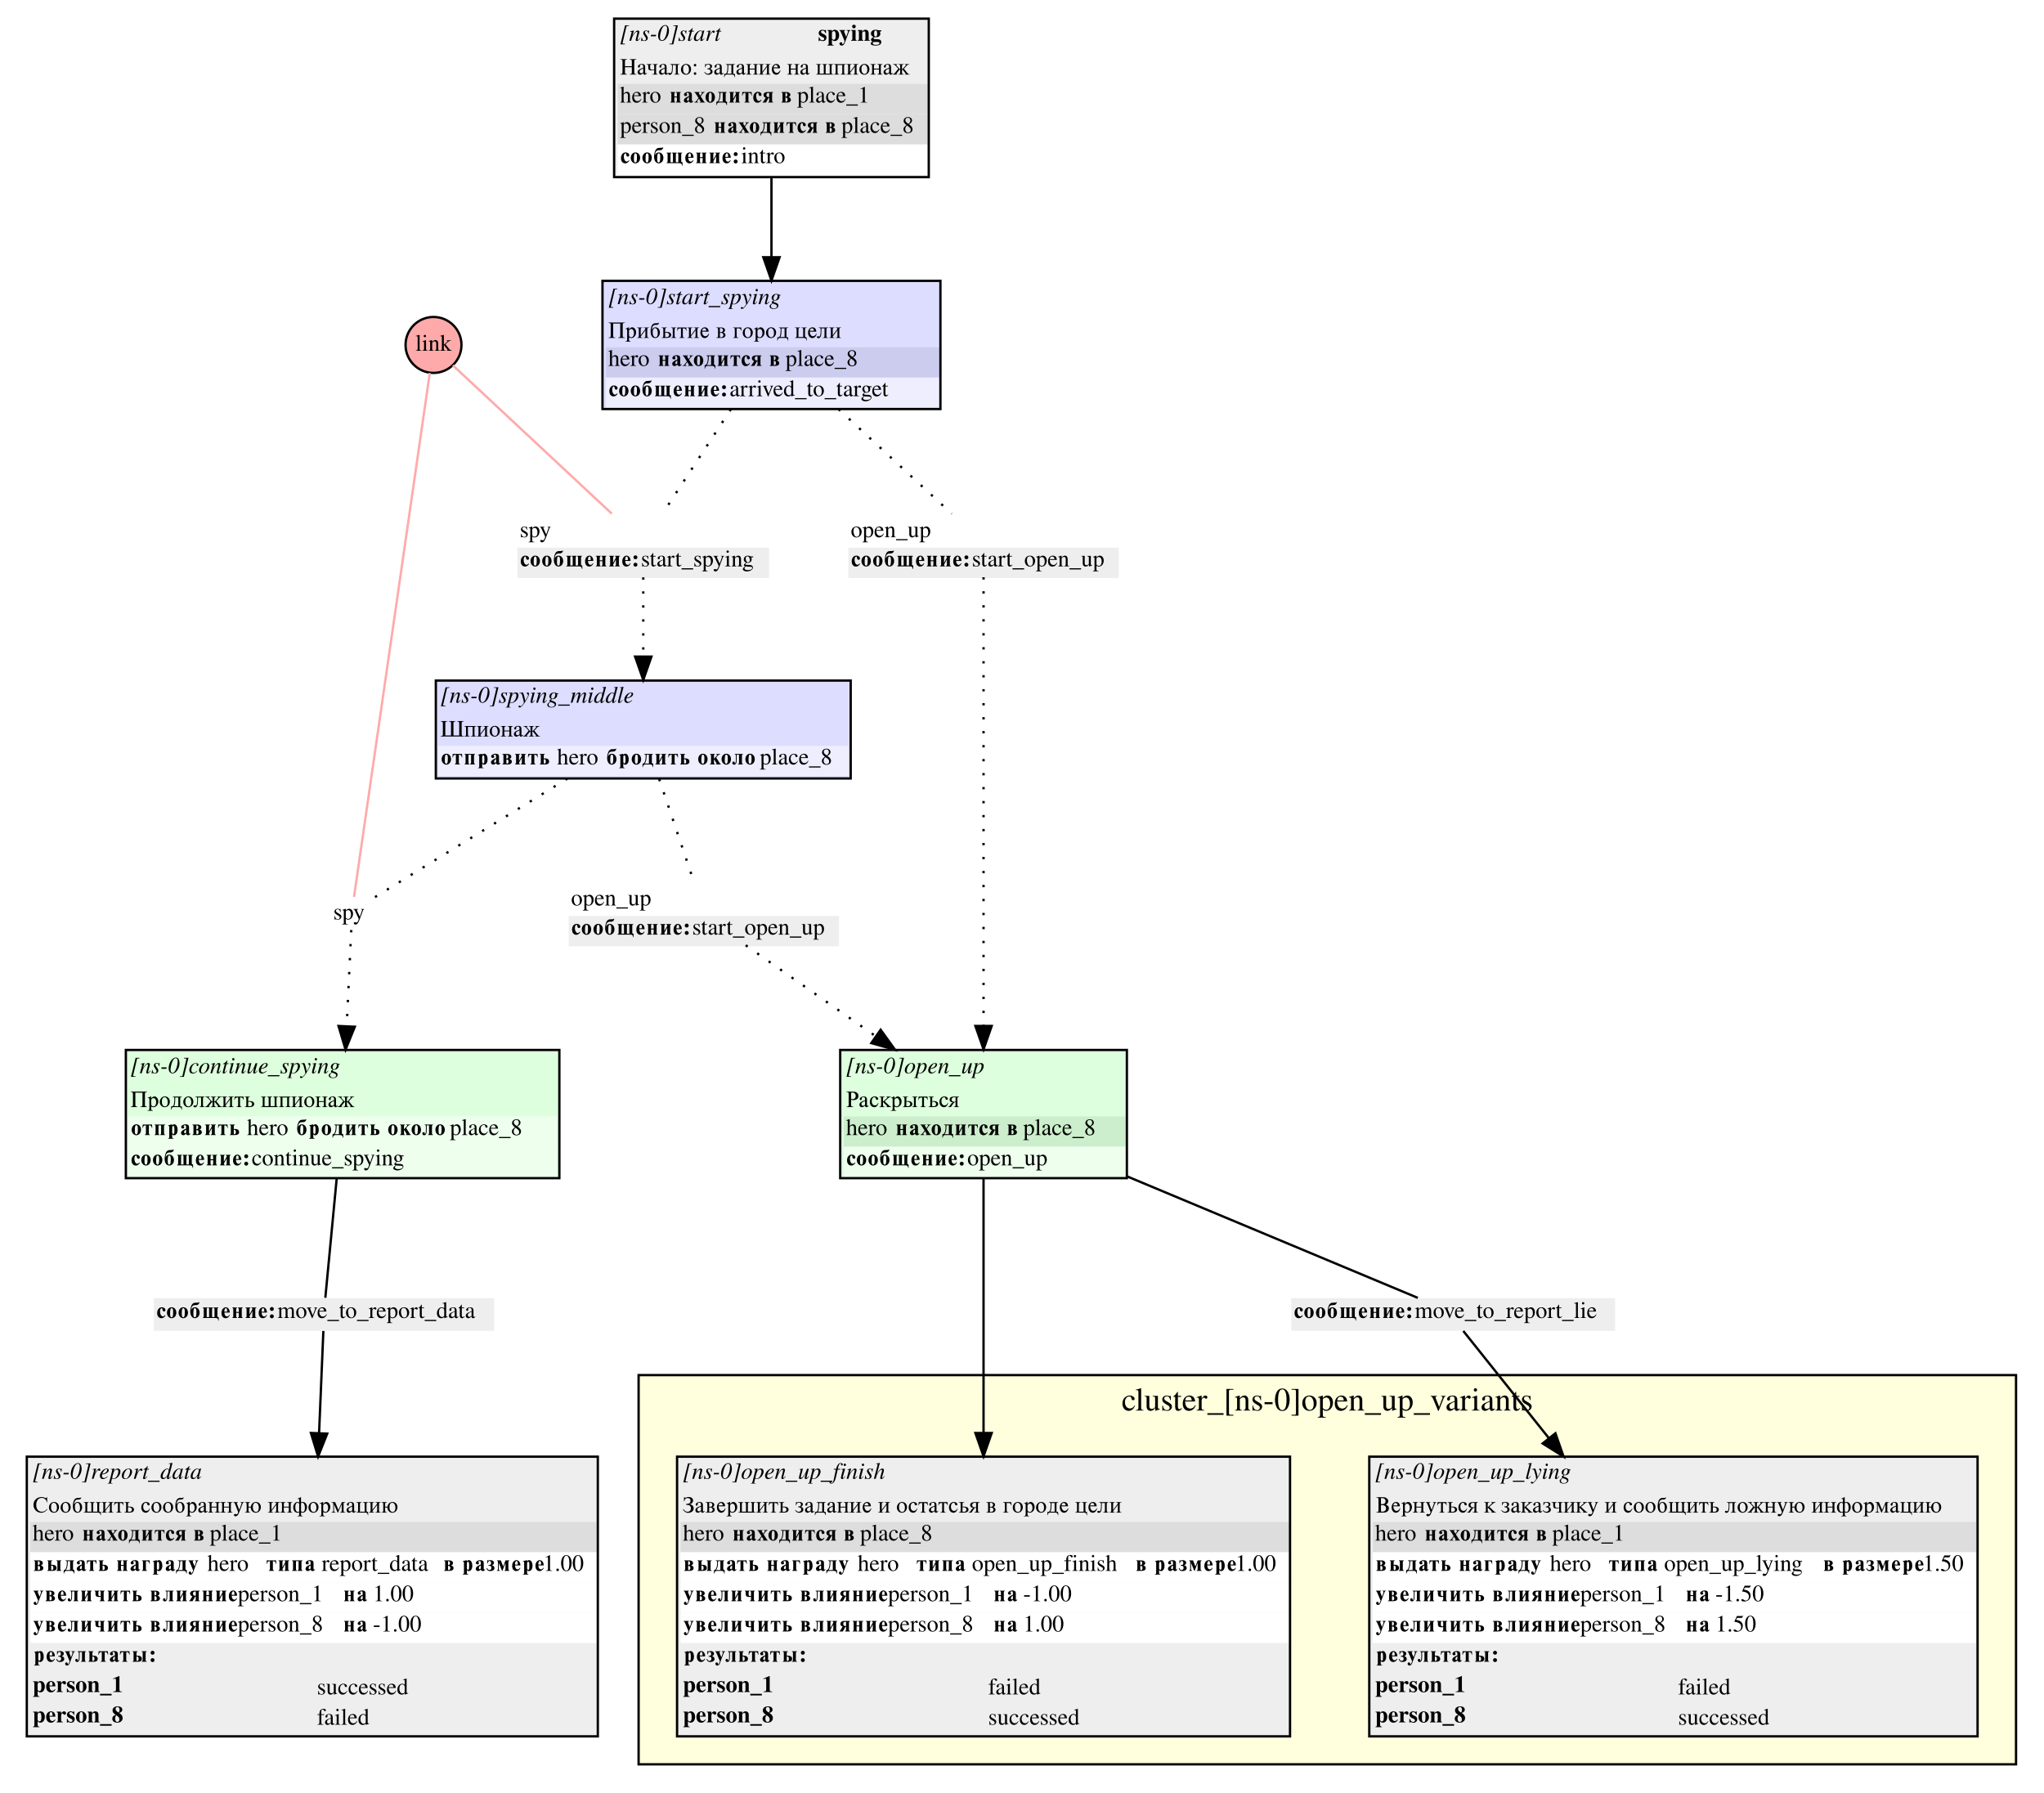
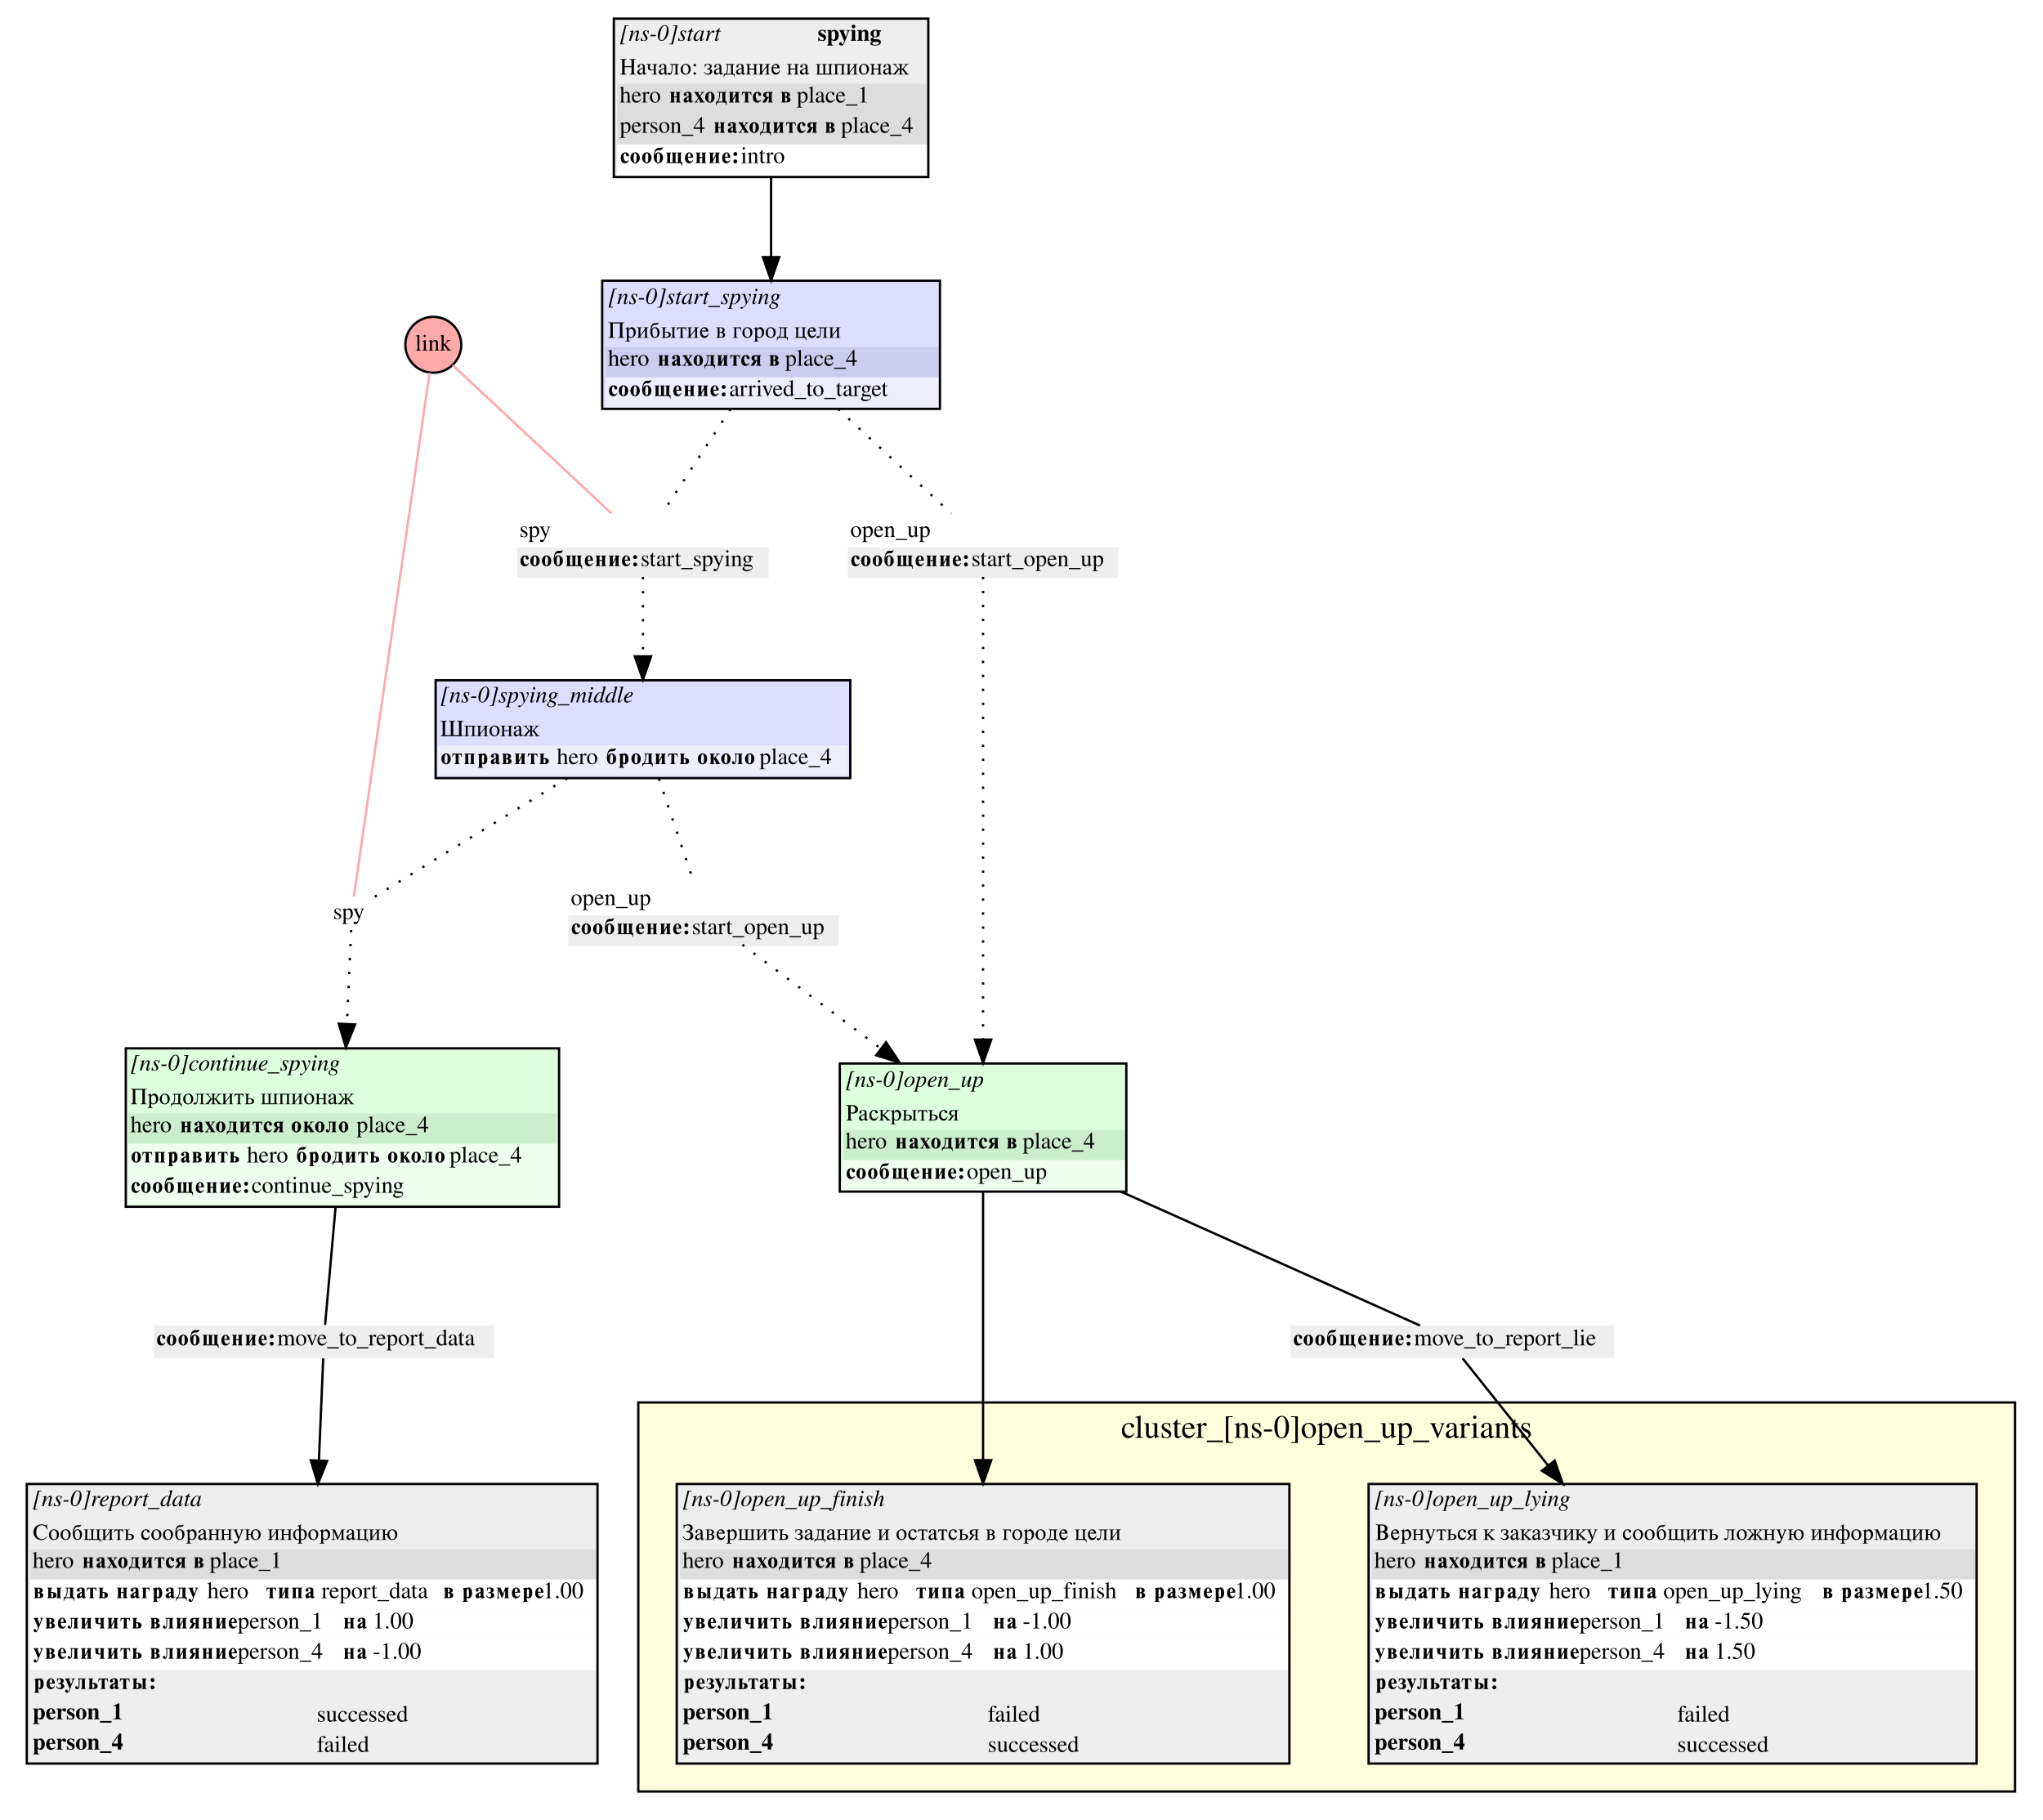
- <svg xmlns="http://www.w3.org/2000/svg" width="877pt" height="769pt" viewBox="0.00 0.00 877.00 769.00">
-   <g id="graph0" class="graph" transform="scale(1 1) rotate(0) translate(4 765)">
-     <polygon fill="white" stroke="white" points="-4,4 -4,-765 873,-765 873,4 -4,4" />
+ <svg xmlns="http://www.w3.org/2000/svg" width="877pt" height="781pt" viewBox="0.00 0.00 877.00 781.00">
+   <g id="graph0" class="graph" transform="scale(1 1) rotate(0) translate(4 777)">
+     <polygon fill="white" stroke="white" points="-4,4 -4,-777 873,-777 873,4 -4,4" />
    <g id="clust1" class="cluster">
      <polygon fill="#ffffdd" stroke="black" points="270,-8 270,-175 861,-175 861,-8 270,-8" />
      <text text-anchor="middle" x="565.5" y="-159.8" font-family="Times,serif" font-size="14.00">cluster_[ns-0]open_up_variants</text>
    </g>
    <g id="node1" class="node">
-       <polygon fill="#ddddff" stroke="none" points="254.5,-589.5 254.5,-644.5 399.5,-644.5 399.5,-589.5 254.5,-589.5" />
-       <text text-anchor="start" x="257" y="-634.5" font-family="Times,serif" font-style="italic" font-size="10.00">[ns-0]start_spying</text>
-       <text text-anchor="start" x="257" y="-620" font-family="Times,serif" font-size="10.00">Прибытие в город цели</text>
-       <polygon fill="#ccccee" stroke="none" points="256,-603 256,-616 399,-616 399,-603 256,-603" />
-       <text text-anchor="start" x="257" y="-608" font-family="Times,serif" font-size="10.00">hero </text>
-       <text text-anchor="start" x="278" y="-608" font-family="Times,serif" font-weight="bold" font-size="10.00">находится в</text>
-       <text text-anchor="start" x="333" y="-608" font-family="Times,serif" font-size="10.00"> place_8</text>
-       <polygon fill="#eeeeff" stroke="none" points="256,-590 256,-603 399,-603 399,-590 256,-590" />
-       <text text-anchor="start" x="257" y="-595" font-family="Times,serif" font-weight="bold" font-size="10.00">сообщение:</text>
-       <text text-anchor="start" x="309" y="-595" font-family="Times,serif" font-size="10.00"> arrived_to_target</text>
-       <polygon fill="none" stroke="black" points="254.5,-589.5 254.5,-644.5 399.5,-644.5 399.5,-589.5 254.5,-589.5" />
+       <polygon fill="#ddddff" stroke="none" points="254.5,-601.5 254.5,-656.5 399.5,-656.5 399.5,-601.5 254.5,-601.5" />
+       <text text-anchor="start" x="257" y="-646.5" font-family="Times,serif" font-style="italic" font-size="10.00">[ns-0]start_spying</text>
+       <text text-anchor="start" x="257" y="-632" font-family="Times,serif" font-size="10.00">Прибытие в город цели</text>
+       <polygon fill="#ccccee" stroke="none" points="256,-615 256,-628 399,-628 399,-615 256,-615" />
+       <text text-anchor="start" x="257" y="-620" font-family="Times,serif" font-size="10.00">hero </text>
+       <text text-anchor="start" x="278" y="-620" font-family="Times,serif" font-weight="bold" font-size="10.00">находится в</text>
+       <text text-anchor="start" x="333" y="-620" font-family="Times,serif" font-size="10.00"> place_4</text>
+       <polygon fill="#eeeeff" stroke="none" points="256,-602 256,-615 399,-615 399,-602 256,-602" />
+       <text text-anchor="start" x="257" y="-607" font-family="Times,serif" font-weight="bold" font-size="10.00">сообщение:</text>
+       <text text-anchor="start" x="309" y="-607" font-family="Times,serif" font-size="10.00"> arrived_to_target</text>
+       <polygon fill="none" stroke="black" points="254.5,-601.5 254.5,-656.5 399.5,-656.5 399.5,-601.5 254.5,-601.5" />
    </g>
    <g id="node10" class="node">
-       <polygon fill="#ffffff" stroke="none" points="218,-530 218,-544 326,-544 326,-530 218,-530" />
-       <text text-anchor="start" x="219" y="-534.5" font-family="Times,serif" font-size="10.00">spy</text>
-       <polygon fill="#eeeeee" stroke="none" points="218,-517 218,-530 326,-530 326,-517 218,-517" />
-       <text text-anchor="start" x="219" y="-522" font-family="Times,serif" font-weight="bold" font-size="10.00">сообщение:</text>
-       <text text-anchor="start" x="271" y="-522" font-family="Times,serif" font-size="10.00"> start_spying</text>
+       <polygon fill="#ffffff" stroke="none" points="218,-542 218,-556 326,-556 326,-542 218,-542" />
+       <text text-anchor="start" x="219" y="-546.5" font-family="Times,serif" font-size="10.00">spy</text>
+       <polygon fill="#eeeeee" stroke="none" points="218,-529 218,-542 326,-542 326,-529 218,-529" />
+       <text text-anchor="start" x="219" y="-534" font-family="Times,serif" font-weight="bold" font-size="10.00">сообщение:</text>
+       <text text-anchor="start" x="271" y="-534" font-family="Times,serif" font-size="10.00"> start_spying</text>
    </g>
    <g id="edge5" class="edge">
-       <path fill="none" stroke="black" stroke-dasharray="1,5" d="M309.598,-589.422C299.779,-574.426 287.965,-556.383 280.234,-544.576" />
+       <path fill="none" stroke="black" stroke-dasharray="1,5" d="M309.598,-601.422C299.779,-586.426 287.965,-568.383 280.234,-556.576" />
    </g>
    <g id="node14" class="node">
-       <polygon fill="#ffffff" stroke="none" points="360,-530 360,-544 476,-544 476,-530 360,-530" />
-       <text text-anchor="start" x="361" y="-534.5" font-family="Times,serif" font-size="10.00">open_up</text>
-       <polygon fill="#eeeeee" stroke="none" points="360,-517 360,-530 476,-530 476,-517 360,-517" />
-       <text text-anchor="start" x="361" y="-522" font-family="Times,serif" font-weight="bold" font-size="10.00">сообщение:</text>
-       <text text-anchor="start" x="413" y="-522" font-family="Times,serif" font-size="10.00"> start_open_up</text>
+       <polygon fill="#ffffff" stroke="none" points="360,-542 360,-556 476,-556 476,-542 360,-542" />
+       <text text-anchor="start" x="361" y="-546.5" font-family="Times,serif" font-size="10.00">open_up</text>
+       <polygon fill="#eeeeee" stroke="none" points="360,-529 360,-542 476,-542 476,-529 360,-529" />
+       <text text-anchor="start" x="361" y="-534" font-family="Times,serif" font-weight="bold" font-size="10.00">сообщение:</text>
+       <text text-anchor="start" x="413" y="-534" font-family="Times,serif" font-size="10.00"> start_open_up</text>
    </g>
    <g id="edge13" class="edge">
-       <path fill="none" stroke="black" stroke-dasharray="1,5" d="M355.793,-589.422C372.039,-574.426 391.585,-556.383 404.376,-544.576" />
+       <path fill="none" stroke="black" stroke-dasharray="1,5" d="M355.793,-601.422C372.039,-586.426 391.585,-568.383 404.376,-556.576" />
    </g>
    <g id="node2" class="node">
-       <polygon fill="#eeeeee" stroke="none" points="259.5,-689 259.5,-757 394.5,-757 394.5,-689 259.5,-689" />
-       <text text-anchor="start" x="262" y="-747.5" font-family="Times,serif" font-style="italic" font-size="10.00">[ns-0]start</text>
-       <text text-anchor="start" x="347" y="-747.5" font-family="Times,serif" font-weight="bold" font-size="10.00">spying</text>
-       <text text-anchor="start" x="262" y="-733" font-family="Times,serif" font-size="10.00">Начало: задание на шпионаж</text>
-       <polygon fill="#dddddd" stroke="none" points="261,-716 261,-729 394,-729 394,-716 261,-716" />
-       <text text-anchor="start" x="262" y="-721" font-family="Times,serif" font-size="10.00">hero </text>
-       <text text-anchor="start" x="283" y="-721" font-family="Times,serif" font-weight="bold" font-size="10.00">находится в</text>
-       <text text-anchor="start" x="338" y="-721" font-family="Times,serif" font-size="10.00"> place_1</text>
-       <polygon fill="#dddddd" stroke="none" points="261,-703 261,-716 394,-716 394,-703 261,-703" />
-       <text text-anchor="start" x="262" y="-708" font-family="Times,serif" font-size="10.00">person_8 </text>
-       <text text-anchor="start" x="302" y="-708" font-family="Times,serif" font-weight="bold" font-size="10.00">находится в</text>
-       <text text-anchor="start" x="357" y="-708" font-family="Times,serif" font-size="10.00"> place_8</text>
-       <polygon fill="#ffffff" stroke="none" points="261,-690 261,-703 394,-703 394,-690 261,-690" />
-       <text text-anchor="start" x="262" y="-695" font-family="Times,serif" font-weight="bold" font-size="10.00">сообщение:</text>
-       <text text-anchor="start" x="314" y="-695" font-family="Times,serif" font-size="10.00"> intro</text>
-       <polygon fill="none" stroke="black" points="259.5,-689 259.5,-757 394.5,-757 394.5,-689 259.5,-689" />
+       <polygon fill="#eeeeee" stroke="none" points="259.5,-701 259.5,-769 394.5,-769 394.5,-701 259.5,-701" />
+       <text text-anchor="start" x="262" y="-759.5" font-family="Times,serif" font-style="italic" font-size="10.00">[ns-0]start</text>
+       <text text-anchor="start" x="347" y="-759.5" font-family="Times,serif" font-weight="bold" font-size="10.00">spying</text>
+       <text text-anchor="start" x="262" y="-745" font-family="Times,serif" font-size="10.00">Начало: задание на шпионаж</text>
+       <polygon fill="#dddddd" stroke="none" points="261,-728 261,-741 394,-741 394,-728 261,-728" />
+       <text text-anchor="start" x="262" y="-733" font-family="Times,serif" font-size="10.00">hero </text>
+       <text text-anchor="start" x="283" y="-733" font-family="Times,serif" font-weight="bold" font-size="10.00">находится в</text>
+       <text text-anchor="start" x="338" y="-733" font-family="Times,serif" font-size="10.00"> place_1</text>
+       <polygon fill="#dddddd" stroke="none" points="261,-715 261,-728 394,-728 394,-715 261,-715" />
+       <text text-anchor="start" x="262" y="-720" font-family="Times,serif" font-size="10.00">person_4 </text>
+       <text text-anchor="start" x="302" y="-720" font-family="Times,serif" font-weight="bold" font-size="10.00">находится в</text>
+       <text text-anchor="start" x="357" y="-720" font-family="Times,serif" font-size="10.00"> place_4</text>
+       <polygon fill="#ffffff" stroke="none" points="261,-702 261,-715 394,-715 394,-702 261,-702" />
+       <text text-anchor="start" x="262" y="-707" font-family="Times,serif" font-weight="bold" font-size="10.00">сообщение:</text>
+       <text text-anchor="start" x="314" y="-707" font-family="Times,serif" font-size="10.00"> intro</text>
+       <polygon fill="none" stroke="black" points="259.5,-701 259.5,-769 394.5,-769 394.5,-701 259.5,-701" />
    </g>
    <g id="edge4" class="edge">
-       <path fill="none" stroke="black" d="M327,-688.808C327,-677.996 327,-665.931 327,-654.867" />
-       <polygon fill="black" stroke="black" points="330.5,-654.639 327,-644.639 323.5,-654.639 330.5,-654.639" />
+       <path fill="none" stroke="black" d="M327,-700.808C327,-689.996 327,-677.931 327,-666.867" />
+       <polygon fill="black" stroke="black" points="330.5,-666.639 327,-656.639 323.5,-666.639 330.5,-666.639" />
    </g>
    <g id="node3" class="node">
      <polygon fill="#eeeeee" stroke="none" points="583.5,-20 583.5,-140 844.5,-140 844.5,-20 583.5,-20" />
      <text text-anchor="start" x="586" y="-130.5" font-family="Times,serif" font-style="italic" font-size="10.00">[ns-0]open_up_lying</text>
      <text text-anchor="start" x="586" y="-116" font-family="Times,serif" font-size="10.00">Вернуться к заказчику и сообщить ложную информацию</text>
      <polygon fill="#dddddd" stroke="none" points="585,-99 585,-112 844,-112 844,-99 585,-99" />
      <text text-anchor="start" x="586" y="-104" font-family="Times,serif" font-size="10.00">hero </text>
      <text text-anchor="start" x="607" y="-104" font-family="Times,serif" font-weight="bold" font-size="10.00">находится в</text>
      <text text-anchor="start" x="662" y="-104" font-family="Times,serif" font-size="10.00"> place_1</text>
      <polygon fill="#ffffff" stroke="none" points="585,-86 585,-99 844,-99 844,-86 585,-86" />
      <text text-anchor="start" x="586" y="-91" font-family="Times,serif" font-weight="bold" font-size="10.00">выдать награду </text>
      <text text-anchor="start" x="661" y="-91" font-family="Times,serif" font-size="10.00">  hero </text>
      <text text-anchor="start" x="686" y="-91" font-family="Times,serif" font-weight="bold" font-size="10.00">типа </text>
      <text text-anchor="start" x="710" y="-91" font-family="Times,serif" font-size="10.00"> open_up_lying </text>
      <text text-anchor="start" x="778" y="-91" font-family="Times,serif" font-weight="bold" font-size="10.00">в размере</text>
      <text text-anchor="start" x="821" y="-91" font-family="Times,serif" font-size="10.00"> 1.50</text>
      <polygon fill="#ffffff" stroke="none" points="585,-73 585,-86 844,-86 844,-73 585,-73" />
      <text text-anchor="start" x="586" y="-78" font-family="Times,serif" font-weight="bold" font-size="10.00">увеличить влияние </text>
      <text text-anchor="start" x="674" y="-78" font-family="Times,serif" font-size="10.00">  person_1 </text>
      <text text-anchor="start" x="719" y="-78" font-family="Times,serif" font-weight="bold" font-size="10.00">на </text>
      <text text-anchor="start" x="732" y="-78" font-family="Times,serif" font-size="10.00"> -1.50</text>
      <polygon fill="#ffffff" stroke="none" points="585,-60 585,-73 844,-73 844,-60 585,-60" />
      <text text-anchor="start" x="586" y="-65" font-family="Times,serif" font-weight="bold" font-size="10.00">увеличить влияние </text>
-       <text text-anchor="start" x="674" y="-65" font-family="Times,serif" font-size="10.00">  person_8 </text>
+       <text text-anchor="start" x="674" y="-65" font-family="Times,serif" font-size="10.00">  person_4 </text>
      <text text-anchor="start" x="719" y="-65" font-family="Times,serif" font-weight="bold" font-size="10.00">на </text>
      <text text-anchor="start" x="732" y="-65" font-family="Times,serif" font-size="10.00"> 1.50</text>
      <polygon fill="#eeeeee" stroke="none" points="585,-47 585,-60 844,-60 844,-47 585,-47" />
      <text text-anchor="start" x="586" y="-52" font-family="Times,serif" font-weight="bold" font-size="10.00">результаты:</text>
      <text text-anchor="start" x="586" y="-39" font-family="Times,serif" font-weight="bold" font-size="10.00">person_1</text>
      <text text-anchor="start" x="716" y="-38" font-family="Times,serif" font-size="10.00">failed</text>
-       <text text-anchor="start" x="586" y="-26" font-family="Times,serif" font-weight="bold" font-size="10.00">person_8</text>
+       <text text-anchor="start" x="586" y="-26" font-family="Times,serif" font-weight="bold" font-size="10.00">person_4</text>
      <text text-anchor="start" x="716" y="-25" font-family="Times,serif" font-size="10.00">successed</text>
      <polygon fill="none" stroke="black" points="583.5,-20 583.5,-140 844.5,-140 844.5,-20 583.5,-20" />
    </g>
    <g id="node4" class="node">
      <polygon fill="#eeeeee" stroke="none" points="286.5,-20 286.5,-140 549.5,-140 549.5,-20 286.5,-20" />
      <text text-anchor="start" x="289" y="-130.5" font-family="Times,serif" font-style="italic" font-size="10.00">[ns-0]open_up_finish</text>
      <text text-anchor="start" x="289" y="-116" font-family="Times,serif" font-size="10.00">Завершить задание и остатсья в городе цели</text>
      <polygon fill="#dddddd" stroke="none" points="288,-99 288,-112 549,-112 549,-99 288,-99" />
      <text text-anchor="start" x="289" y="-104" font-family="Times,serif" font-size="10.00">hero </text>
      <text text-anchor="start" x="310" y="-104" font-family="Times,serif" font-weight="bold" font-size="10.00">находится в</text>
-       <text text-anchor="start" x="365" y="-104" font-family="Times,serif" font-size="10.00"> place_8</text>
+       <text text-anchor="start" x="365" y="-104" font-family="Times,serif" font-size="10.00"> place_4</text>
      <polygon fill="#ffffff" stroke="none" points="288,-86 288,-99 549,-99 549,-86 288,-86" />
      <text text-anchor="start" x="289" y="-91" font-family="Times,serif" font-weight="bold" font-size="10.00">выдать награду </text>
      <text text-anchor="start" x="364" y="-91" font-family="Times,serif" font-size="10.00">  hero </text>
      <text text-anchor="start" x="389" y="-91" font-family="Times,serif" font-weight="bold" font-size="10.00">типа </text>
      <text text-anchor="start" x="413" y="-91" font-family="Times,serif" font-size="10.00"> open_up_finish </text>
      <text text-anchor="start" x="483" y="-91" font-family="Times,serif" font-weight="bold" font-size="10.00">в размере</text>
      <text text-anchor="start" x="526" y="-91" font-family="Times,serif" font-size="10.00"> 1.00</text>
      <polygon fill="#ffffff" stroke="none" points="288,-73 288,-86 549,-86 549,-73 288,-73" />
      <text text-anchor="start" x="289" y="-78" font-family="Times,serif" font-weight="bold" font-size="10.00">увеличить влияние </text>
      <text text-anchor="start" x="377" y="-78" font-family="Times,serif" font-size="10.00">  person_1 </text>
      <text text-anchor="start" x="422" y="-78" font-family="Times,serif" font-weight="bold" font-size="10.00">на </text>
      <text text-anchor="start" x="435" y="-78" font-family="Times,serif" font-size="10.00"> -1.00</text>
      <polygon fill="#ffffff" stroke="none" points="288,-60 288,-73 549,-73 549,-60 288,-60" />
      <text text-anchor="start" x="289" y="-65" font-family="Times,serif" font-weight="bold" font-size="10.00">увеличить влияние </text>
-       <text text-anchor="start" x="377" y="-65" font-family="Times,serif" font-size="10.00">  person_8 </text>
+       <text text-anchor="start" x="377" y="-65" font-family="Times,serif" font-size="10.00">  person_4 </text>
      <text text-anchor="start" x="422" y="-65" font-family="Times,serif" font-weight="bold" font-size="10.00">на </text>
      <text text-anchor="start" x="435" y="-65" font-family="Times,serif" font-size="10.00"> 1.00</text>
      <polygon fill="#eeeeee" stroke="none" points="288,-47 288,-60 549,-60 549,-47 288,-47" />
      <text text-anchor="start" x="289" y="-52" font-family="Times,serif" font-weight="bold" font-size="10.00">результаты:</text>
      <text text-anchor="start" x="289" y="-39" font-family="Times,serif" font-weight="bold" font-size="10.00">person_1</text>
      <text text-anchor="start" x="420" y="-38" font-family="Times,serif" font-size="10.00">failed</text>
-       <text text-anchor="start" x="289" y="-26" font-family="Times,serif" font-weight="bold" font-size="10.00">person_8</text>
+       <text text-anchor="start" x="289" y="-26" font-family="Times,serif" font-weight="bold" font-size="10.00">person_4</text>
      <text text-anchor="start" x="420" y="-25" font-family="Times,serif" font-size="10.00">successed</text>
      <polygon fill="none" stroke="black" points="286.5,-20 286.5,-140 549.5,-140 549.5,-20 286.5,-20" />
    </g>
    <g id="node5" class="node">
      <polygon fill="#eeeeee" stroke="none" points="7.5,-20 7.5,-140 252.5,-140 252.5,-20 7.5,-20" />
      <text text-anchor="start" x="10" y="-130.5" font-family="Times,serif" font-style="italic" font-size="10.00">[ns-0]report_data</text>
      <text text-anchor="start" x="10" y="-116" font-family="Times,serif" font-size="10.00">Сообщить сообранную информацию</text>
      <polygon fill="#dddddd" stroke="none" points="9,-99 9,-112 252,-112 252,-99 9,-99" />
      <text text-anchor="start" x="10" y="-104" font-family="Times,serif" font-size="10.00">hero </text>
      <text text-anchor="start" x="31" y="-104" font-family="Times,serif" font-weight="bold" font-size="10.00">находится в</text>
      <text text-anchor="start" x="86" y="-104" font-family="Times,serif" font-size="10.00"> place_1</text>
      <polygon fill="#ffffff" stroke="none" points="9,-86 9,-99 252,-99 252,-86 9,-86" />
      <text text-anchor="start" x="10" y="-91" font-family="Times,serif" font-weight="bold" font-size="10.00">выдать награду </text>
      <text text-anchor="start" x="85" y="-91" font-family="Times,serif" font-size="10.00">  hero </text>
      <text text-anchor="start" x="110" y="-91" font-family="Times,serif" font-weight="bold" font-size="10.00">типа </text>
      <text text-anchor="start" x="134" y="-91" font-family="Times,serif" font-size="10.00"> report_data </text>
      <text text-anchor="start" x="186" y="-91" font-family="Times,serif" font-weight="bold" font-size="10.00">в размере</text>
      <text text-anchor="start" x="229" y="-91" font-family="Times,serif" font-size="10.00"> 1.00</text>
      <polygon fill="#ffffff" stroke="none" points="9,-73 9,-86 252,-86 252,-73 9,-73" />
      <text text-anchor="start" x="10" y="-78" font-family="Times,serif" font-weight="bold" font-size="10.00">увеличить влияние </text>
      <text text-anchor="start" x="98" y="-78" font-family="Times,serif" font-size="10.00">  person_1 </text>
      <text text-anchor="start" x="143" y="-78" font-family="Times,serif" font-weight="bold" font-size="10.00">на </text>
      <text text-anchor="start" x="156" y="-78" font-family="Times,serif" font-size="10.00"> 1.00</text>
      <polygon fill="#ffffff" stroke="none" points="9,-60 9,-73 252,-73 252,-60 9,-60" />
      <text text-anchor="start" x="10" y="-65" font-family="Times,serif" font-weight="bold" font-size="10.00">увеличить влияние </text>
-       <text text-anchor="start" x="98" y="-65" font-family="Times,serif" font-size="10.00">  person_8 </text>
+       <text text-anchor="start" x="98" y="-65" font-family="Times,serif" font-size="10.00">  person_4 </text>
      <text text-anchor="start" x="143" y="-65" font-family="Times,serif" font-weight="bold" font-size="10.00">на </text>
      <text text-anchor="start" x="156" y="-65" font-family="Times,serif" font-size="10.00"> -1.00</text>
      <polygon fill="#eeeeee" stroke="none" points="9,-47 9,-60 252,-60 252,-47 9,-47" />
      <text text-anchor="start" x="10" y="-52" font-family="Times,serif" font-weight="bold" font-size="10.00">результаты:</text>
      <text text-anchor="start" x="10" y="-39" font-family="Times,serif" font-weight="bold" font-size="10.00">person_1</text>
      <text text-anchor="start" x="132" y="-38" font-family="Times,serif" font-size="10.00">successed</text>
-       <text text-anchor="start" x="10" y="-26" font-family="Times,serif" font-weight="bold" font-size="10.00">person_8</text>
+       <text text-anchor="start" x="10" y="-26" font-family="Times,serif" font-weight="bold" font-size="10.00">person_4</text>
      <text text-anchor="start" x="132" y="-25" font-family="Times,serif" font-size="10.00">failed</text>
      <polygon fill="none" stroke="black" points="7.5,-20 7.5,-140 252.5,-140 252.5,-20 7.5,-20" />
    </g>
    <g id="node6" class="node">
-       <polygon fill="#ddffdd" stroke="none" points="50,-259.5 50,-314.5 236,-314.5 236,-259.5 50,-259.5" />
-       <text text-anchor="start" x="52" y="-304.5" font-family="Times,serif" font-style="italic" font-size="10.00">[ns-0]continue_spying</text>
-       <text text-anchor="start" x="52" y="-290" font-family="Times,serif" font-size="10.00">Продолжить шпионаж</text>
+       <polygon fill="#ddffdd" stroke="none" points="50,-259 50,-327 236,-327 236,-259 50,-259" />
+       <text text-anchor="start" x="52" y="-317.5" font-family="Times,serif" font-style="italic" font-size="10.00">[ns-0]continue_spying</text>
+       <text text-anchor="start" x="52" y="-303" font-family="Times,serif" font-size="10.00">Продолжить шпионаж</text>
+       <polygon fill="#cceecc" stroke="none" points="51,-286 51,-299 235,-299 235,-286 51,-286" />
+       <text text-anchor="start" x="52" y="-291" font-family="Times,serif" font-size="10.00">hero </text>
+       <text text-anchor="start" x="73" y="-291" font-family="Times,serif" font-weight="bold" font-size="10.00">находится около</text>
+       <text text-anchor="start" x="149" y="-291" font-family="Times,serif" font-size="10.00"> place_4</text>
      <polygon fill="#eeffee" stroke="none" points="51,-273 51,-286 235,-286 235,-273 51,-273" />
      <text text-anchor="start" x="52" y="-278" font-family="Times,serif" font-weight="bold" font-size="10.00">отправить </text>
      <text text-anchor="start" x="102" y="-278" font-family="Times,serif" font-size="10.00"> hero</text>
      <text text-anchor="start" x="123" y="-278" font-family="Times,serif" font-weight="bold" font-size="10.00">бродить около</text>
-       <text text-anchor="start" x="189" y="-278" font-family="Times,serif" font-size="10.00"> place_8</text>
+       <text text-anchor="start" x="189" y="-278" font-family="Times,serif" font-size="10.00"> place_4</text>
      <polygon fill="#eeffee" stroke="none" points="51,-260 51,-273 235,-273 235,-260 51,-260" />
      <text text-anchor="start" x="52" y="-265" font-family="Times,serif" font-weight="bold" font-size="10.00">сообщение:</text>
      <text text-anchor="start" x="104" y="-265" font-family="Times,serif" font-size="10.00"> continue_spying</text>
-       <polygon fill="none" stroke="black" points="50,-259.5 50,-314.5 236,-314.5 236,-259.5 50,-259.5" />
+       <polygon fill="none" stroke="black" points="50,-259 50,-327 236,-327 236,-259 50,-259" />
    </g>
    <g id="node13" class="node">
      <polygon fill="#eeeeee" stroke="none" points="62,-194 62,-208 208,-208 208,-194 62,-194" />
      <text text-anchor="start" x="63" y="-199.5" font-family="Times,serif" font-weight="bold" font-size="10.00">сообщение:</text>
      <text text-anchor="start" x="115" y="-199.5" font-family="Times,serif" font-size="10.00"> move_to_report_data</text>
    </g>
    <g id="edge11" class="edge">
-       <path fill="none" stroke="black" d="M140.469,-259.422C138.748,-241.349 136.605,-218.853 135.588,-208.177" />
+       <path fill="none" stroke="black" d="M140.067,-258.998C138.408,-240.336 136.485,-218.703 135.557,-208.268" />
    </g>
    <g id="node7" class="node">
-       <polygon fill="#ddddff" stroke="none" points="183,-431 183,-473 361,-473 361,-431 183,-431" />
-       <text text-anchor="start" x="185" y="-463.5" font-family="Times,serif" font-style="italic" font-size="10.00">[ns-0]spying_middle</text>
-       <text text-anchor="start" x="185" y="-449" font-family="Times,serif" font-size="10.00">Шпионаж</text>
-       <polygon fill="#eeeeff" stroke="none" points="184,-432 184,-445 360,-445 360,-432 184,-432" />
-       <text text-anchor="start" x="185" y="-437" font-family="Times,serif" font-weight="bold" font-size="10.00">отправить </text>
-       <text text-anchor="start" x="235" y="-437" font-family="Times,serif" font-size="10.00"> hero</text>
-       <text text-anchor="start" x="256" y="-437" font-family="Times,serif" font-weight="bold" font-size="10.00">бродить около</text>
-       <text text-anchor="start" x="322" y="-437" font-family="Times,serif" font-size="10.00"> place_8</text>
-       <polygon fill="none" stroke="black" points="183,-431 183,-473 361,-473 361,-431 183,-431" />
+       <polygon fill="#ddddff" stroke="none" points="183,-443 183,-485 361,-485 361,-443 183,-443" />
+       <text text-anchor="start" x="185" y="-475.5" font-family="Times,serif" font-style="italic" font-size="10.00">[ns-0]spying_middle</text>
+       <text text-anchor="start" x="185" y="-461" font-family="Times,serif" font-size="10.00">Шпионаж</text>
+       <polygon fill="#eeeeff" stroke="none" points="184,-444 184,-457 360,-457 360,-444 184,-444" />
+       <text text-anchor="start" x="185" y="-449" font-family="Times,serif" font-weight="bold" font-size="10.00">отправить </text>
+       <text text-anchor="start" x="235" y="-449" font-family="Times,serif" font-size="10.00"> hero</text>
+       <text text-anchor="start" x="256" y="-449" font-family="Times,serif" font-weight="bold" font-size="10.00">бродить около</text>
+       <text text-anchor="start" x="322" y="-449" font-family="Times,serif" font-size="10.00"> place_4</text>
+       <polygon fill="none" stroke="black" points="183,-443 183,-485 361,-485 361,-443 183,-443" />
    </g>
    <g id="node9" class="node">
-       <polygon fill="#ffffff" stroke="none" points="138,-366 138,-380 156,-380 156,-366 138,-366" />
-       <text text-anchor="start" x="139" y="-370.5" font-family="Times,serif" font-size="10.00">spy</text>
+       <polygon fill="#ffffff" stroke="none" points="138,-378 138,-392 156,-392 156,-378 138,-378" />
+       <text text-anchor="start" x="139" y="-382.5" font-family="Times,serif" font-size="10.00">spy</text>
    </g>
    <g id="edge2" class="edge">
-       <path fill="none" stroke="black" stroke-dasharray="1,5" d="M239.484,-430.97C211.706,-413.859 173.573,-390.369 156.242,-379.693" />
+       <path fill="none" stroke="black" stroke-dasharray="1,5" d="M239.484,-442.97C211.706,-425.859 173.573,-402.369 156.242,-391.693" />
    </g>
    <g id="node11" class="node">
-       <polygon fill="#ffffff" stroke="none" points="240,-372 240,-386 356,-386 356,-372 240,-372" />
-       <text text-anchor="start" x="241" y="-376.5" font-family="Times,serif" font-size="10.00">open_up</text>
-       <polygon fill="#eeeeee" stroke="none" points="240,-359 240,-372 356,-372 356,-359 240,-359" />
-       <text text-anchor="start" x="241" y="-364" font-family="Times,serif" font-weight="bold" font-size="10.00">сообщение:</text>
-       <text text-anchor="start" x="293" y="-364" font-family="Times,serif" font-size="10.00"> start_open_up</text>
+       <polygon fill="#ffffff" stroke="none" points="240,-384 240,-398 356,-398 356,-384 240,-384" />
+       <text text-anchor="start" x="241" y="-388.5" font-family="Times,serif" font-size="10.00">open_up</text>
+       <polygon fill="#eeeeee" stroke="none" points="240,-371 240,-384 356,-384 356,-371 240,-371" />
+       <text text-anchor="start" x="241" y="-376" font-family="Times,serif" font-weight="bold" font-size="10.00">сообщение:</text>
+       <text text-anchor="start" x="293" y="-376" font-family="Times,serif" font-size="10.00"> start_open_up</text>
    </g>
    <g id="edge7" class="edge">
-       <path fill="none" stroke="black" stroke-dasharray="1,5" d="M278.831,-430.769C283.525,-416.867 289.617,-398.828 293.659,-386.856" />
+       <path fill="none" stroke="black" stroke-dasharray="1,5" d="M278.831,-442.769C283.525,-428.867 289.617,-410.828 293.659,-398.856" />
    </g>
    <g id="node8" class="node">
-       <polygon fill="#ddffdd" stroke="none" points="356.5,-259.5 356.5,-314.5 479.5,-314.5 479.5,-259.5 356.5,-259.5" />
-       <text text-anchor="start" x="359" y="-304.5" font-family="Times,serif" font-style="italic" font-size="10.00">[ns-0]open_up</text>
-       <text text-anchor="start" x="359" y="-290" font-family="Times,serif" font-size="10.00">Раскрыться</text>
-       <polygon fill="#cceecc" stroke="none" points="358,-273 358,-286 479,-286 479,-273 358,-273" />
-       <text text-anchor="start" x="359" y="-278" font-family="Times,serif" font-size="10.00">hero </text>
-       <text text-anchor="start" x="380" y="-278" font-family="Times,serif" font-weight="bold" font-size="10.00">находится в</text>
-       <text text-anchor="start" x="435" y="-278" font-family="Times,serif" font-size="10.00"> place_8</text>
-       <polygon fill="#eeffee" stroke="none" points="358,-260 358,-273 479,-273 479,-260 358,-260" />
-       <text text-anchor="start" x="359" y="-265" font-family="Times,serif" font-weight="bold" font-size="10.00">сообщение:</text>
-       <text text-anchor="start" x="411" y="-265" font-family="Times,serif" font-size="10.00"> open_up</text>
-       <polygon fill="none" stroke="black" points="356.5,-259.5 356.5,-314.5 479.5,-314.5 479.5,-259.5 356.5,-259.5" />
+       <polygon fill="#ddffdd" stroke="none" points="356.5,-265.5 356.5,-320.5 479.5,-320.5 479.5,-265.5 356.5,-265.5" />
+       <text text-anchor="start" x="359" y="-310.5" font-family="Times,serif" font-style="italic" font-size="10.00">[ns-0]open_up</text>
+       <text text-anchor="start" x="359" y="-296" font-family="Times,serif" font-size="10.00">Раскрыться</text>
+       <polygon fill="#cceecc" stroke="none" points="358,-279 358,-292 479,-292 479,-279 358,-279" />
+       <text text-anchor="start" x="359" y="-284" font-family="Times,serif" font-size="10.00">hero </text>
+       <text text-anchor="start" x="380" y="-284" font-family="Times,serif" font-weight="bold" font-size="10.00">находится в</text>
+       <text text-anchor="start" x="435" y="-284" font-family="Times,serif" font-size="10.00"> place_4</text>
+       <polygon fill="#eeffee" stroke="none" points="358,-266 358,-279 479,-279 479,-266 358,-266" />
+       <text text-anchor="start" x="359" y="-271" font-family="Times,serif" font-weight="bold" font-size="10.00">сообщение:</text>
+       <text text-anchor="start" x="411" y="-271" font-family="Times,serif" font-size="10.00"> open_up</text>
+       <polygon fill="none" stroke="black" points="356.5,-265.5 356.5,-320.5 479.5,-320.5 479.5,-265.5 356.5,-265.5" />
    </g>
    <g id="edge1" class="edge">
-       <path fill="none" stroke="black" d="M418,-259.2C418,-231.72 418,-187.84 418,-150.5" />
-       <polygon fill="black" stroke="black" points="421.5,-150.161 418,-140.161 414.5,-150.161 421.5,-150.161" />
+       <path fill="none" stroke="black" d="M418,-265.277C418,-236.509 418,-189.586 418,-150.29" />
+       <polygon fill="black" stroke="black" points="421.5,-150.218 418,-140.218 414.5,-150.218 421.5,-150.218" />
    </g>
    <g id="node12" class="node">
      <polygon fill="#eeeeee" stroke="none" points="550,-194 550,-208 689,-208 689,-194 550,-194" />
      <text text-anchor="start" x="551" y="-199.5" font-family="Times,serif" font-weight="bold" font-size="10.00">сообщение:</text>
      <text text-anchor="start" x="603" y="-199.5" font-family="Times,serif" font-size="10.00"> move_to_report_lie</text>
    </g>
    <g id="edge9" class="edge">
-       <path fill="none" stroke="black" d="M479.673,-260.226C523.294,-241.997 578.447,-218.947 604.329,-208.131" />
+       <path fill="none" stroke="black" d="M477.219,-265.484C521.919,-245.469 579.804,-219.55 605.588,-208.005" />
    </g>
    <g id="edge3" class="edge">
-       <path fill="none" stroke="black" stroke-dasharray="1,5" d="M146.712,-365.959C146.298,-357.257 145.5,-340.504 144.75,-324.752" />
-       <polygon fill="black" stroke="black" points="148.24,-324.462 144.269,-314.639 141.248,-324.795 148.24,-324.462" />
+       <path fill="none" stroke="black" stroke-dasharray="1,5" d="M146.725,-377.814C146.349,-369.344 145.639,-353.386 144.94,-337.649" />
+       <polygon fill="black" stroke="black" points="148.426,-337.255 144.485,-327.421 141.433,-337.566 148.426,-337.255" />
    </g>
    <g id="edge6" class="edge">
-       <path fill="none" stroke="black" stroke-dasharray="1,5" d="M272,-517.285C272,-508.035 272,-495.108 272,-483.271" />
-       <polygon fill="black" stroke="black" points="275.5,-483.269 272,-473.269 268.5,-483.269 275.5,-483.269" />
+       <path fill="none" stroke="black" stroke-dasharray="1,5" d="M272,-529.285C272,-520.035 272,-507.108 272,-495.271" />
+       <polygon fill="black" stroke="black" points="275.5,-495.269 272,-485.269 268.5,-495.269 275.5,-495.269" />
    </g>
    <g id="edge8" class="edge">
-       <path fill="none" stroke="black" stroke-dasharray="1,5" d="M315.965,-359.424C330.725,-349.092 352.306,-333.986 371.823,-320.324" />
-       <polygon fill="black" stroke="black" points="373.85,-323.177 380.035,-314.575 369.836,-317.443 373.85,-323.177" />
+       <path fill="none" stroke="black" stroke-dasharray="1,5" d="M314.685,-371.486C330.036,-359.973 353.485,-342.386 374.166,-326.876" />
+       <polygon fill="black" stroke="black" points="376.33,-329.628 382.23,-320.828 372.13,-324.028 376.33,-329.628" />
    </g>
    <g id="edge10" class="edge">
      <path fill="none" stroke="black" d="M623.842,-193.935C631.053,-184.902 645.402,-166.928 660.571,-147.927" />
      <polygon fill="black" stroke="black" points="663.367,-150.034 666.871,-140.036 657.896,-145.667 663.367,-150.034" />
    </g>
    <g id="edge12" class="edge">
      <path fill="none" stroke="black" d="M134.745,-193.935C134.381,-185.263 133.67,-168.351 132.908,-150.202" />
      <polygon fill="black" stroke="black" points="136.397,-149.88 132.48,-140.036 129.403,-150.174 136.397,-149.88" />
    </g>
    <g id="edge14" class="edge">
-       <path fill="none" stroke="black" stroke-dasharray="1,5" d="M418,-517.33C418,-481.789 418,-380.15 418,-324.876" />
-       <polygon fill="black" stroke="black" points="421.5,-324.796 418,-314.797 414.5,-324.797 421.5,-324.796" />
+       <path fill="none" stroke="black" stroke-dasharray="1,5" d="M418,-529.361C418,-493.103 418,-387.728 418,-331.071" />
+       <polygon fill="black" stroke="black" points="421.5,-330.756 418,-320.756 414.5,-330.756 421.5,-330.756" />
    </g>
    <g id="node15" class="node">
-       <ellipse fill="#ffaaaa" stroke="black" cx="182" cy="-617" rx="12" ry="12" />
-       <text text-anchor="middle" x="182" y="-614.5" font-family="Times,serif" font-size="10.00">link</text>
+       <ellipse fill="#ffaaaa" stroke="black" cx="182" cy="-629" rx="12" ry="12" />
+       <text text-anchor="middle" x="182" y="-626.5" font-family="Times,serif" font-size="10.00">link</text>
    </g>
    <g id="edge16" class="edge">
-       <path fill="none" stroke="#ffaaaa" d="M180.405,-604.973C174.307,-562.809 152.574,-412.539 147.893,-380.172" />
+       <path fill="none" stroke="#ffaaaa" d="M180.405,-616.973C174.307,-574.809 152.574,-424.539 147.893,-392.172" />
    </g>
    <g id="edge15" class="edge">
-       <path fill="none" stroke="#ffaaaa" d="M190.306,-608.248C205.884,-593.708 239.618,-562.223 258.502,-544.598" />
+       <path fill="none" stroke="#ffaaaa" d="M190.306,-620.248C205.884,-605.708 239.618,-574.223 258.502,-556.598" />
    </g>
  </g>
</svg>
